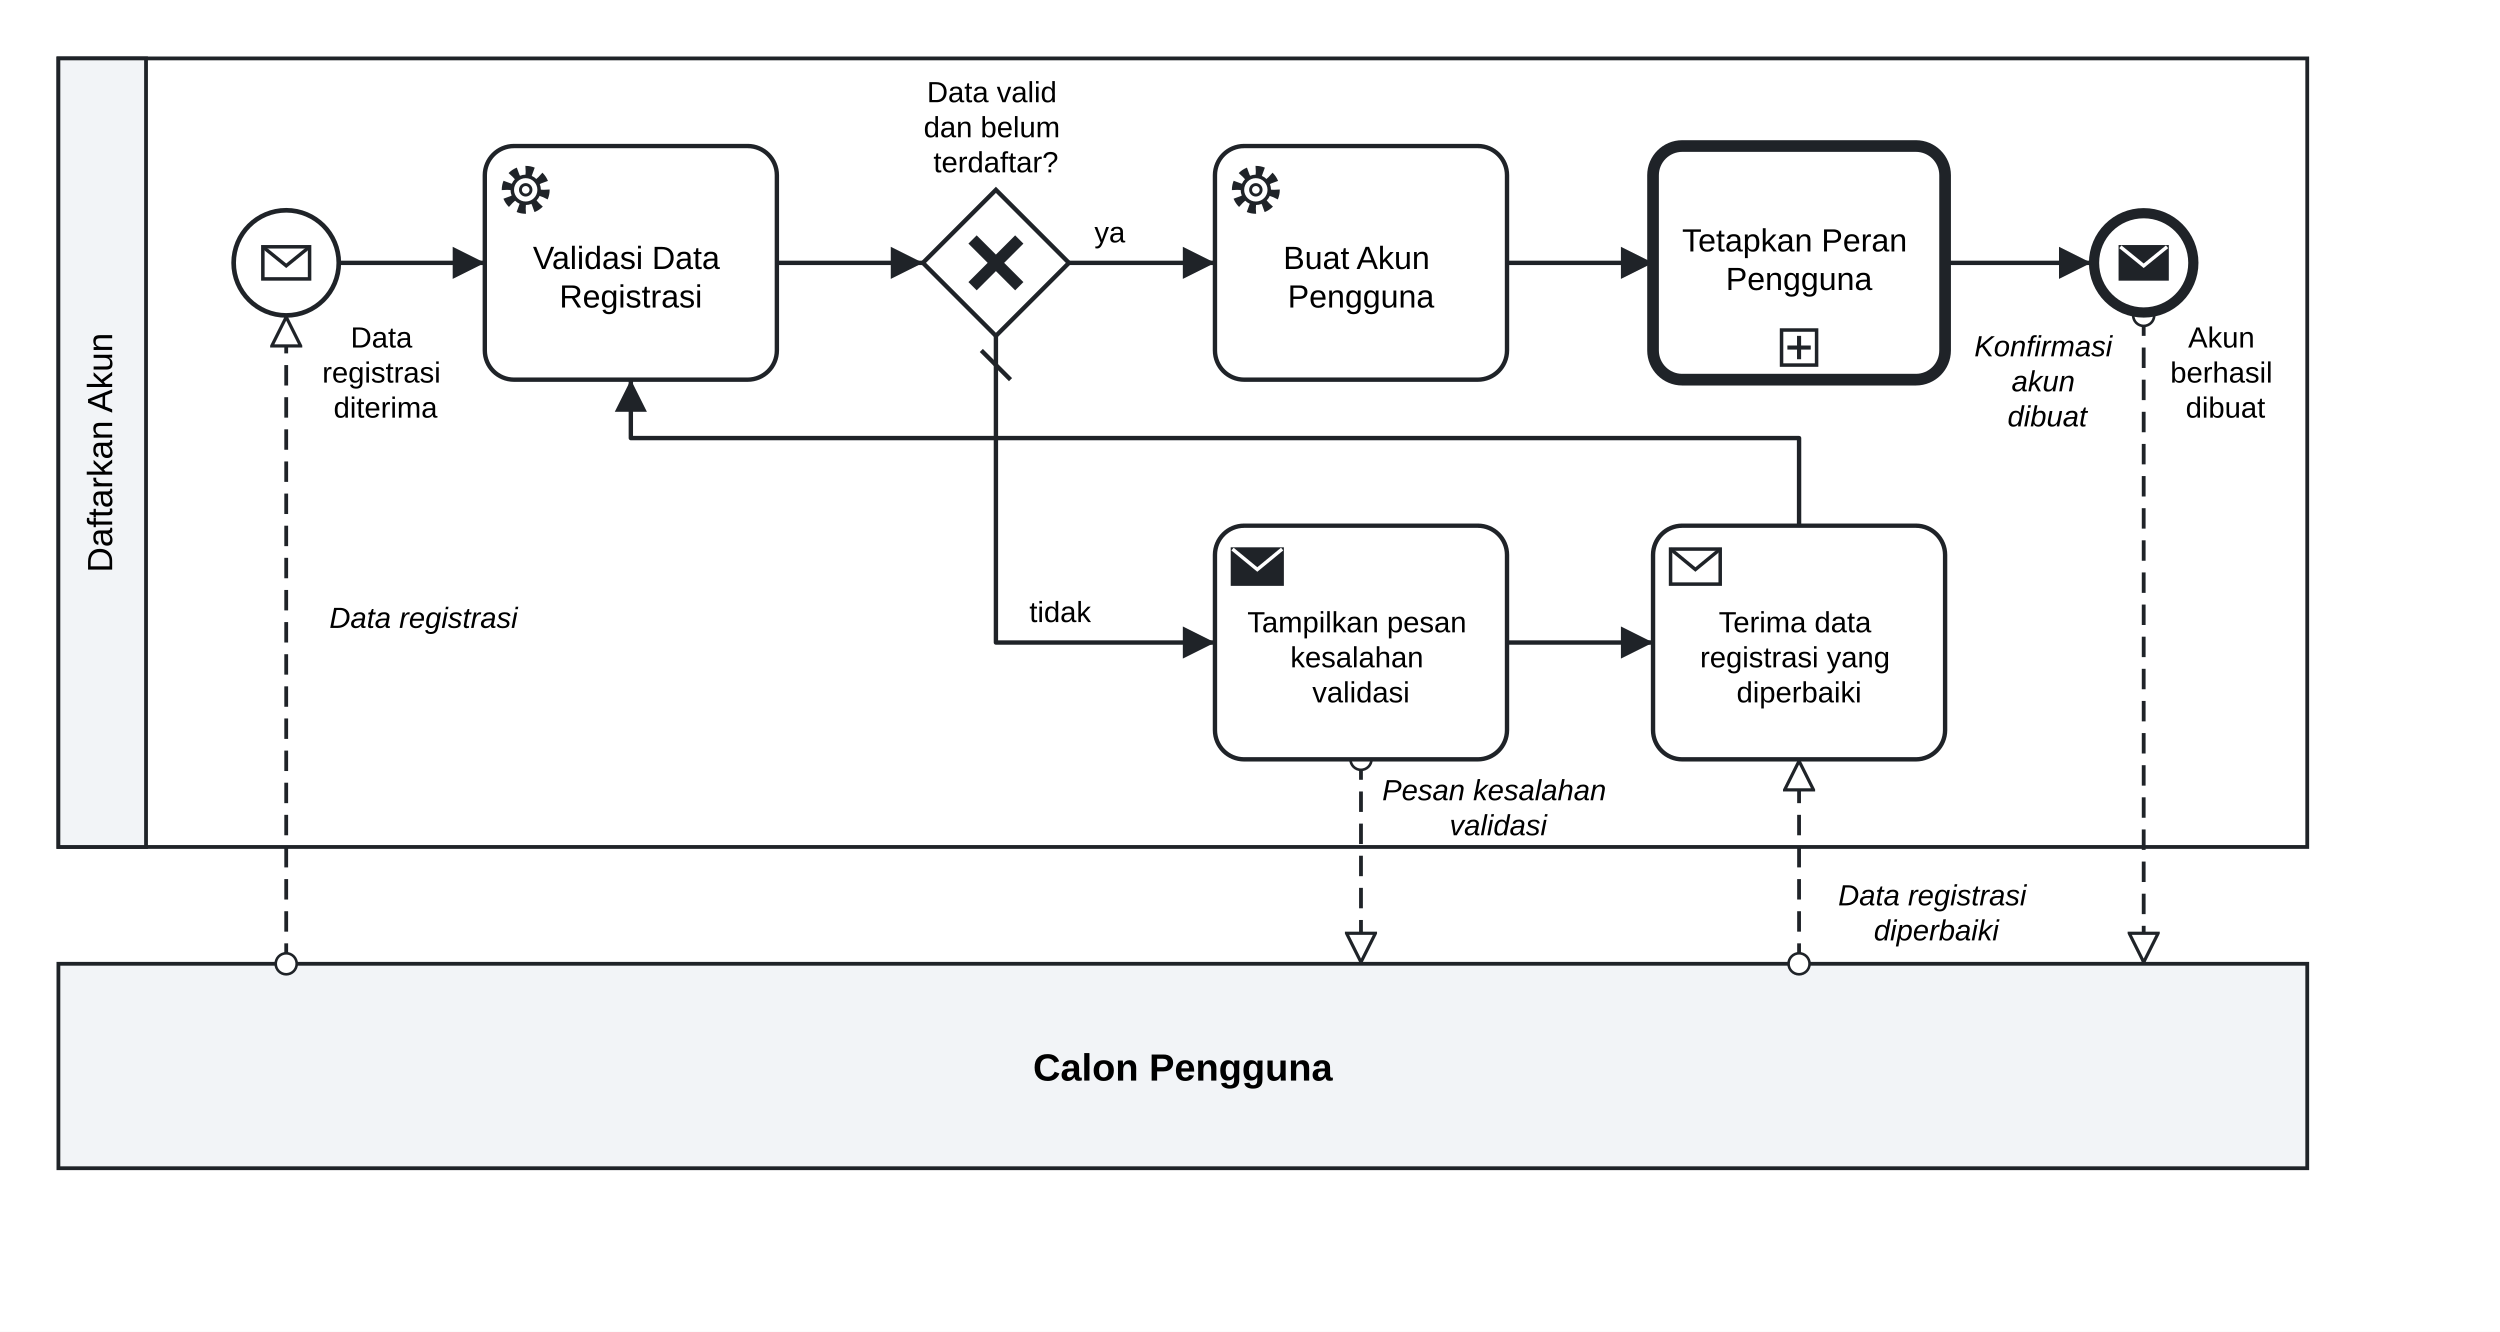
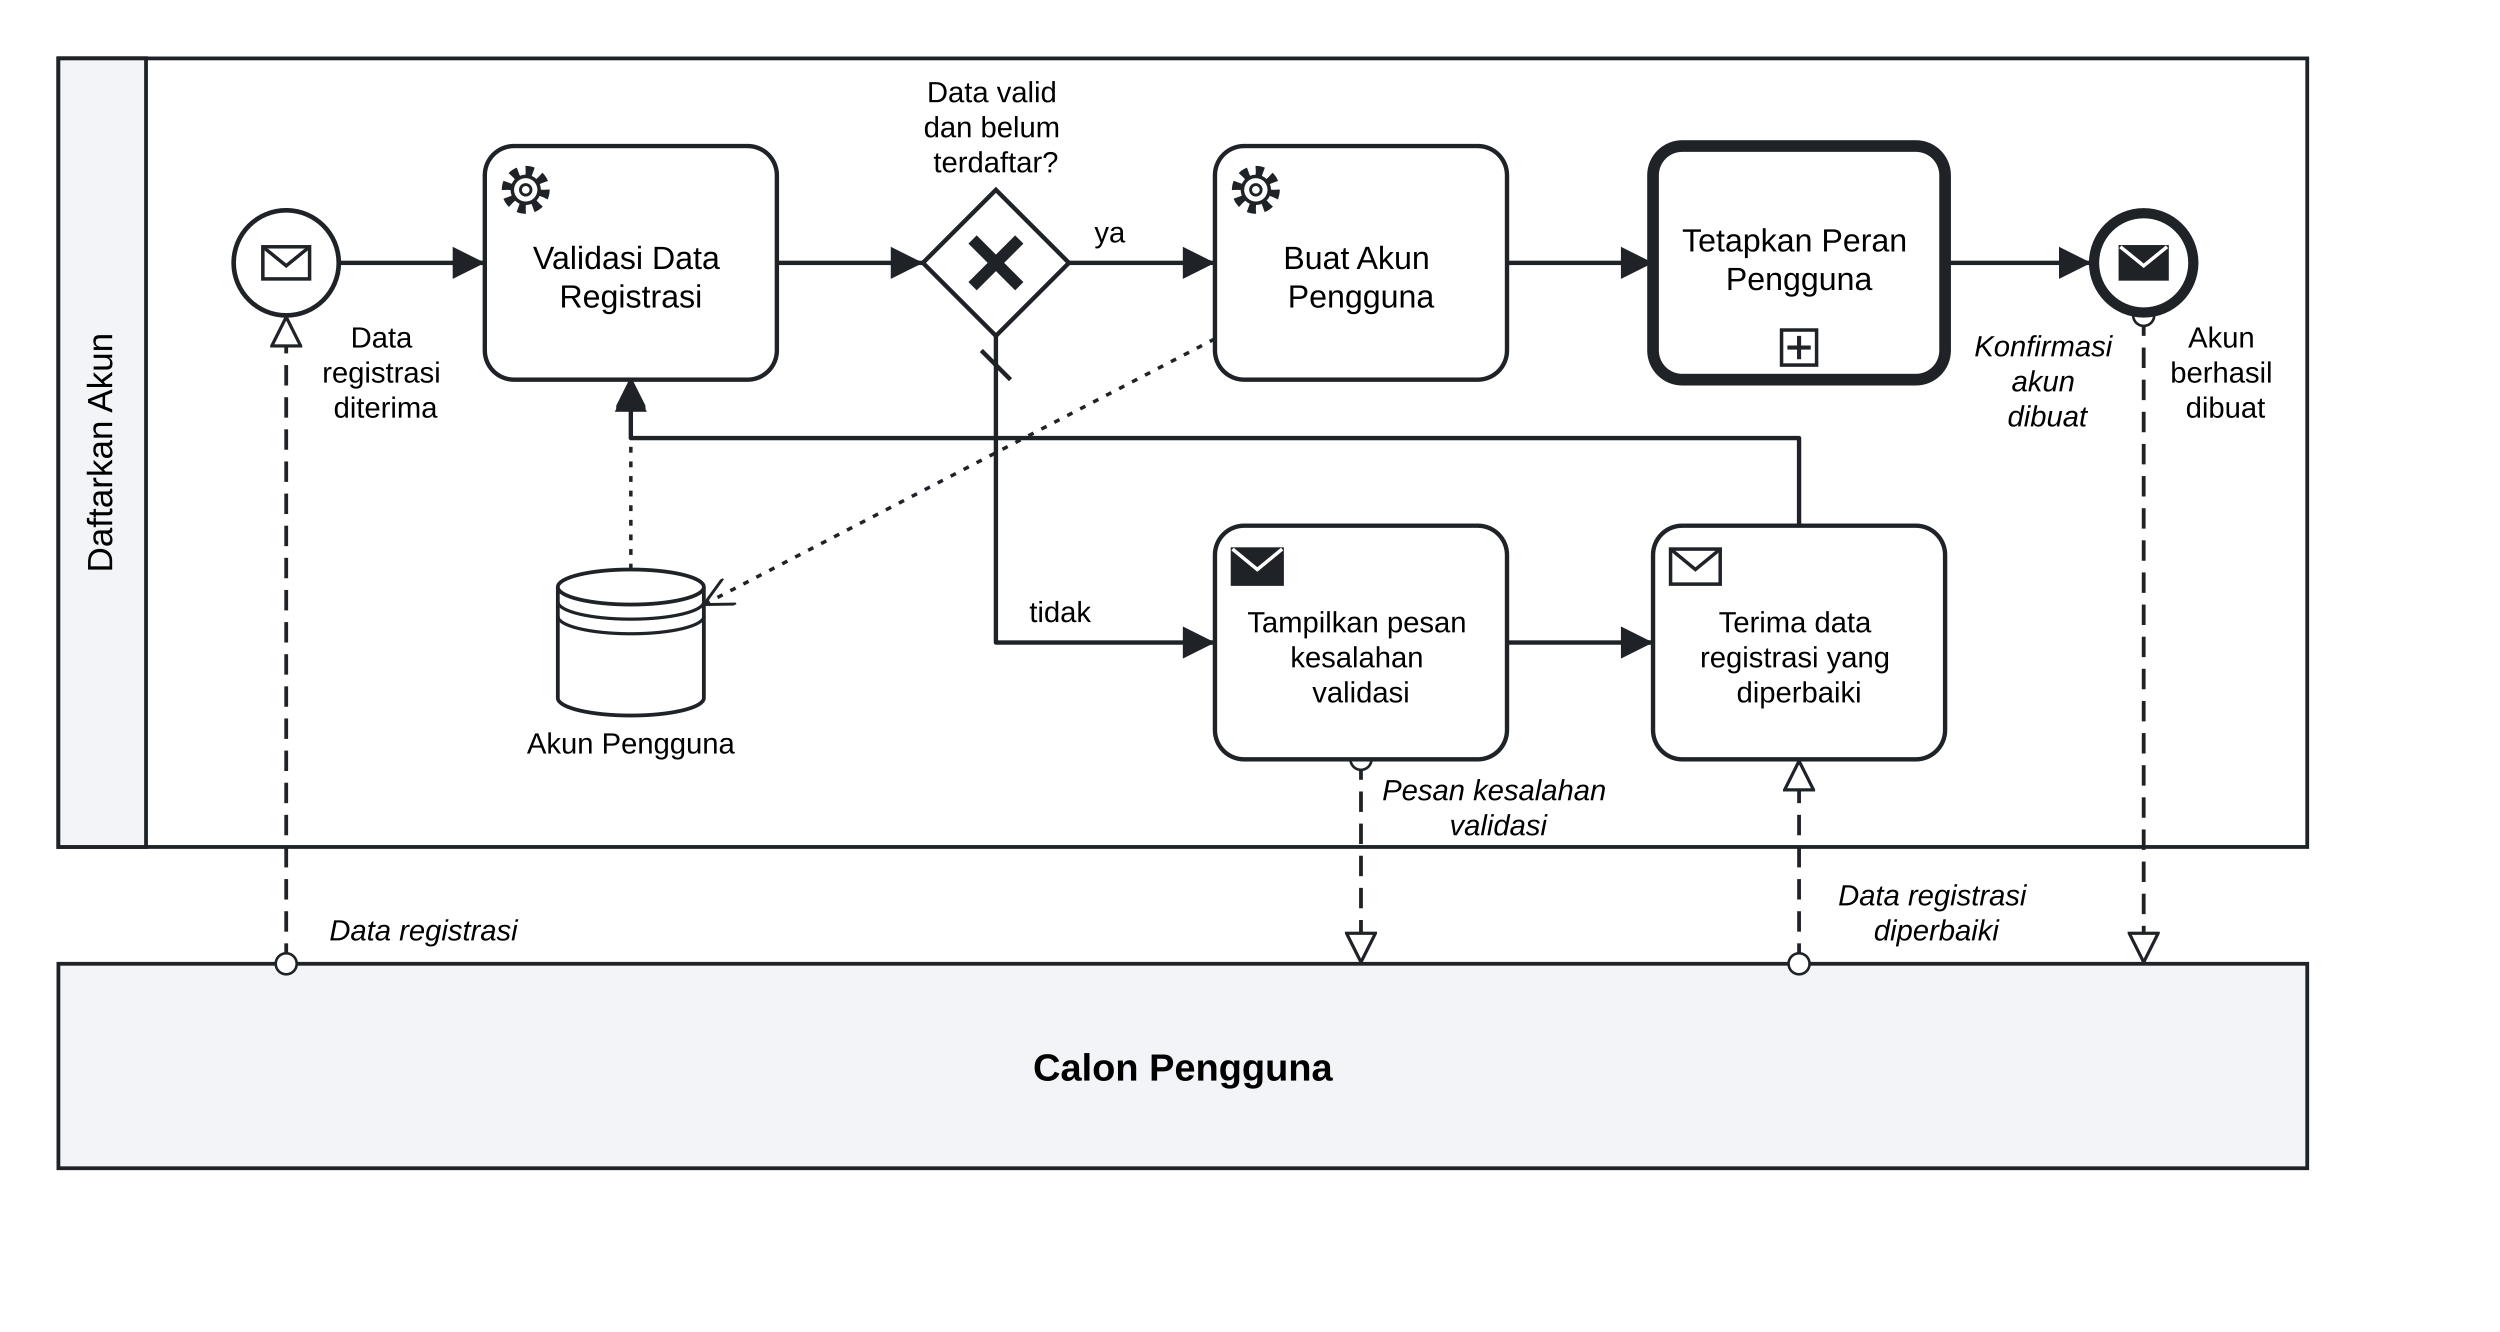
<svg xmlns="http://www.w3.org/2000/svg" viewBox="-20 -20 856 456" width="856" height="456" font-family="Arial, Helvetica, sans-serif" role="img" aria-labelledby="tok-title tok-desc">
  <defs>
    <marker id="seqEnd" viewBox="0 0 10 10" refX="10" refY="5" markerUnits="userSpaceOnUse" markerWidth="11" markerHeight="11" orient="auto">
      <path d="M0,0 L10,5 L0,10 z" fill="#1f2328" />
    </marker>
    <marker id="msgEnd" viewBox="0 0 10 10" refX="10" refY="5" markerUnits="userSpaceOnUse" markerWidth="11" markerHeight="11" orient="auto">
      <path d="M0.5,0.5 L9.5,5 L0.5,9.5 z" fill="#fff" stroke="#1f2328" />
    </marker>
    <marker id="msgStart" viewBox="0 0 10 10" refX="5" refY="5" markerUnits="userSpaceOnUse" markerWidth="9" markerHeight="9">
      <circle cx="5" cy="5" r="4" fill="#fff" stroke="#1f2328" />
    </marker>
    <marker id="assocEnd" viewBox="0 0 10 10" refX="10" refY="5" markerUnits="userSpaceOnUse" markerWidth="10" markerHeight="10" orient="auto">
      <path d="M0,0 L10,5 L0,10" fill="none" stroke="#1f2328" />
    </marker>
  </defs>
  <rect x="-20" y="-20" width="856" height="456" fill="#fff" />
  <rect x="0.0" y="0.0" width="770.0" height="270.0" fill="#fff" stroke="#1f2328" stroke-width="1.3" />
  <rect x="0.0" y="0.0" width="30" height="270.0" fill="#f2f4f7" stroke="#1f2328" stroke-width="1.3" />
  <g transform="rotate(-90 15.0 135.0)">
    <text x="15.0" y="135.0" font-size="12" text-anchor="middle" dominant-baseline="middle" transform="translate(0 0.0)">Daftarkan Akun</text>
  </g>
  <rect x="0.0" y="310.0" width="770.0" height="70.0" fill="#f2f4f7" stroke="#1f2328" stroke-width="1.3" />
  <text x="385.0" y="350.0" font-size="13" text-anchor="middle" font-weight="bold">
    <tspan x="385.0" dy="0.0">Calon Pengguna</tspan>
  </text>
  <polyline points="78.0,310.0 78.0,88.0" fill="none" stroke="#1f2328" stroke-width="1.3" stroke-dasharray="7 4" marker-start="url(#msgStart)" marker-end="url(#msgEnd)" />
  <polyline points="714.0,88.0 714.0,310.0" fill="none" stroke="#1f2328" stroke-width="1.3" stroke-dasharray="7 4" marker-start="url(#msgStart)" marker-end="url(#msgEnd)" />
  <polyline points="446.0,240.0 446.0,310.0" fill="none" stroke="#1f2328" stroke-width="1.3" stroke-dasharray="7 4" marker-start="url(#msgStart)" marker-end="url(#msgEnd)" />
  <polyline points="596.0,310.0 596.0,240.0" fill="none" stroke="#1f2328" stroke-width="1.3" stroke-dasharray="7 4" marker-start="url(#msgStart)" marker-end="url(#msgEnd)" />
+   <polyline points="196.0,175.0 196.0,110.0" fill="none" stroke="#1f2328" stroke-width="1.2" stroke-dasharray="2 3" marker-end="url(#assocEnd)" />
+   <polyline points="396.0,96.0 221.0,187.0" fill="none" stroke="#1f2328" stroke-width="1.2" stroke-dasharray="2 3" marker-end="url(#assocEnd)" />
  <polyline points="96.0,70.0 146.0,70.0" fill="none" stroke="#1f2328" stroke-width="1.5" stroke-linejoin="round" marker-end="url(#seqEnd)" />
  <polyline points="246.0,70.0 296.0,70.0" fill="none" stroke="#1f2328" stroke-width="1.5" stroke-linejoin="round" marker-end="url(#seqEnd)" />
  <polyline points="346.0,70.0 396.0,70.0" fill="none" stroke="#1f2328" stroke-width="1.5" stroke-linejoin="round" marker-end="url(#seqEnd)" />
  <polyline points="321.0,95.0 321.0,200.0 396.0,200.0" fill="none" stroke="#1f2328" stroke-width="1.5" stroke-linejoin="round" marker-end="url(#seqEnd)" />
  <line x1="316.0" y1="100.0" x2="326.0" y2="110.0" stroke="#1f2328" stroke-width="1.5" />
  <polyline points="496.0,200.0 546.0,200.0" fill="none" stroke="#1f2328" stroke-width="1.5" stroke-linejoin="round" marker-end="url(#seqEnd)" />
  <polyline points="596.0,160.0 596.0,130.0 196.0,130.0 196.0,110.0" fill="none" stroke="#1f2328" stroke-width="1.5" stroke-linejoin="round" marker-end="url(#seqEnd)" />
  <polyline points="496.0,70.0 546.0,70.0" fill="none" stroke="#1f2328" stroke-width="1.5" stroke-linejoin="round" marker-end="url(#seqEnd)" />
  <polyline points="646.0,70.0 696.0,70.0" fill="none" stroke="#1f2328" stroke-width="1.5" stroke-linejoin="round" marker-end="url(#seqEnd)" />
  <circle cx="78.0" cy="70.0" r="18" fill="#fff" stroke="#1f2328" stroke-width="1.6" />
  <rect x="70.0" y="64.5" width="16" height="11" fill="#fff" stroke="#1f2328" stroke-width="1.2" />
  <polyline points="70.0,64.5 78.0,71.0 86.0,64.5" fill="none" stroke="#1f2328" stroke-width="1.2" />
  <rect x="146.0" y="30.0" width="100.0" height="80.0" rx="10" fill="#fff" stroke="#1f2328" stroke-width="1.5" />
  <circle cx="160.0" cy="45.0" r="6.5" fill="none" stroke="#1f2328" stroke-width="3.4" stroke-dasharray="2.6 2.5" />
  <circle cx="160.0" cy="45.0" r="4.6" fill="#fff" stroke="#1f2328" stroke-width="1.2" />
  <circle cx="160.0" cy="45.0" r="1.8" fill="none" stroke="#1f2328" stroke-width="1" />
  <text x="196.0" y="72.1" font-size="11" text-anchor="middle">
    <tspan x="196.0" dy="0.0">Validasi Data</tspan>
    <tspan x="196.0" dy="13.2">Registrasi</tspan>
  </text>
  <polygon points="321.0,45.0 346.0,70.0 321.0,95.0 296.0,70.0" fill="#fff" stroke="#1f2328" stroke-width="1.5" />
  <path d="M313.0,62.0 L329.0,78.0 M329.0,62.0 L313.0,78.0" stroke="#1f2328" stroke-width="4" />
  <rect x="396.0" y="30.0" width="100.0" height="80.0" rx="10" fill="#fff" stroke="#1f2328" stroke-width="1.5" />
  <circle cx="410.0" cy="45.0" r="6.5" fill="none" stroke="#1f2328" stroke-width="3.4" stroke-dasharray="2.6 2.5" />
  <circle cx="410.0" cy="45.0" r="4.6" fill="#fff" stroke="#1f2328" stroke-width="1.2" />
  <circle cx="410.0" cy="45.0" r="1.8" fill="none" stroke="#1f2328" stroke-width="1" />
  <text x="446.0" y="72.1" font-size="11" text-anchor="middle">
    <tspan x="446.0" dy="0.0">Buat Akun</tspan>
    <tspan x="446.0" dy="13.2">Pengguna</tspan>
  </text>
  <rect x="546.0" y="30.0" width="100.0" height="80.0" rx="10" fill="#fff" stroke="#1f2328" stroke-width="4" />
  <text x="596.0" y="66.1" font-size="11" text-anchor="middle">
    <tspan x="596.0" dy="0.0">Tetapkan Peran</tspan>
    <tspan x="596.0" dy="13.2">Pengguna</tspan>
  </text>
  <rect x="590.0" y="93.0" width="12" height="12" fill="#fff" stroke="#1f2328" stroke-width="1.2" />
  <path d="M592.0,99.0 h8 M596.0,95.0 v8" stroke="#1f2328" stroke-width="1.4" />
  <circle cx="714.0" cy="70.0" r="17" fill="#fff" stroke="#1f2328" stroke-width="3.5" />
  <rect x="706.0" y="64.5" width="16" height="11" fill="#1f2328" stroke="#1f2328" stroke-width="1.2" />
  <polyline points="706.0,64.5 714.0,71.0 722.0,64.5" fill="none" stroke="#fff" stroke-width="1.2" />
  <rect x="396.0" y="160.0" width="100.0" height="80.0" rx="10" fill="#fff" stroke="#1f2328" stroke-width="1.5" />
  <rect x="402.0" y="168.0" width="17" height="12" fill="#1f2328" stroke="#1f2328" stroke-width="1.2" />
  <polyline points="402.0,168.0 410.5,175.0 419.0,168.0" fill="none" stroke="#fff" stroke-width="1.2" />
  <text x="446.0" y="196.5" font-size="10" text-anchor="middle">
    <tspan x="446.0" dy="0.0">Tampilkan pesan</tspan>
    <tspan x="446.0" dy="12.0">kesalahan</tspan>
    <tspan x="446.0" dy="12.0">validasi</tspan>
  </text>
  <rect x="546.0" y="160.0" width="100.0" height="80.0" rx="10" fill="#fff" stroke="#1f2328" stroke-width="1.5" />
  <rect x="552.0" y="168.0" width="17" height="12" fill="#fff" stroke="#1f2328" stroke-width="1.2" />
  <polyline points="552.0,168.0 560.5,175.0 569.0,168.0" fill="none" stroke="#1f2328" stroke-width="1.2" />
  <text x="596.0" y="196.5" font-size="10" text-anchor="middle">
    <tspan x="596.0" dy="0.0">Terima data</tspan>
    <tspan x="596.0" dy="12.0">registrasi yang</tspan>
    <tspan x="596.0" dy="12.0">diperbaiki</tspan>
  </text>
-   <text x="125.0" y="195.0" font-size="10" text-anchor="middle" font-style="italic">
+   <path d="M171.0,181.0 a25.0,6 0 0 0 50.0,0 a25.0,6 0 0 0 -50.0,0 v38.0 a25.0,6 0 0 0 50.0,0 v-38.0" fill="#fff" stroke="#1f2328" stroke-width="1.3" />
+   <path d="M171.0,186.0 a25.0,6 0 0 0 50.0,0 M171.0,191.0 a25.0,6 0 0 0 50.0,0" fill="none" stroke="#1f2328" stroke-width="1.1" />
+   <text x="125.0" y="302.0" font-size="10" text-anchor="middle" font-style="italic">
    <tspan x="125.0" dy="0.0">Data registrasi</tspan>
  </text>
  <text x="681.0" y="102.0" font-size="10" text-anchor="middle" font-style="italic">
    <tspan x="681.0" dy="0.0">Konfirmasi</tspan>
    <tspan x="681.0" dy="12.0">akun</tspan>
    <tspan x="681.0" dy="12.0">dibuat</tspan>
  </text>
  <text x="493.0" y="254.0" font-size="10" text-anchor="middle" font-style="italic">
    <tspan x="493.0" dy="0.0">Pesan kesalahan</tspan>
    <tspan x="493.0" dy="12.0">validasi</tspan>
  </text>
  <text x="643.0" y="290.0" font-size="10" text-anchor="middle" font-style="italic">
    <tspan x="643.0" dy="0.0">Data registrasi</tspan>
    <tspan x="643.0" dy="12.0">diperbaiki</tspan>
  </text>
  <text x="360.0" y="63.0" font-size="10" text-anchor="middle">
    <tspan x="360.0" dy="0.0">ya</tspan>
  </text>
  <text x="343.0" y="193.0" font-size="10" text-anchor="middle">
    <tspan x="343.0" dy="0.0">tidak</tspan>
  </text>
  <text x="112.0" y="99.0" font-size="10" text-anchor="middle">
    <tspan x="112.0" dy="0.0">Data</tspan>
    <tspan x="112.0" dy="12.0">registrasi</tspan>
    <tspan x="112.0" dy="12.0">diterima</tspan>
  </text>
  <text x="321.0" y="15.0" font-size="10" text-anchor="middle">
    <tspan x="321.0" dy="0.0">Data valid</tspan>
    <tspan x="321.0" dy="12.0">dan belum</tspan>
    <tspan x="321.0" dy="12.0">terdaftar?</tspan>
  </text>
  <text x="742.0" y="99.0" font-size="10" text-anchor="middle">
    <tspan x="742.0" dy="0.0">Akun</tspan>
    <tspan x="742.0" dy="12.0">berhasil</tspan>
    <tspan x="742.0" dy="12.0">dibuat</tspan>
  </text>
+   <text x="196.0" y="238.0" font-size="10" text-anchor="middle">
+     <tspan x="196.0" dy="0.0">Akun Pengguna</tspan>
+   </text>
</svg>
